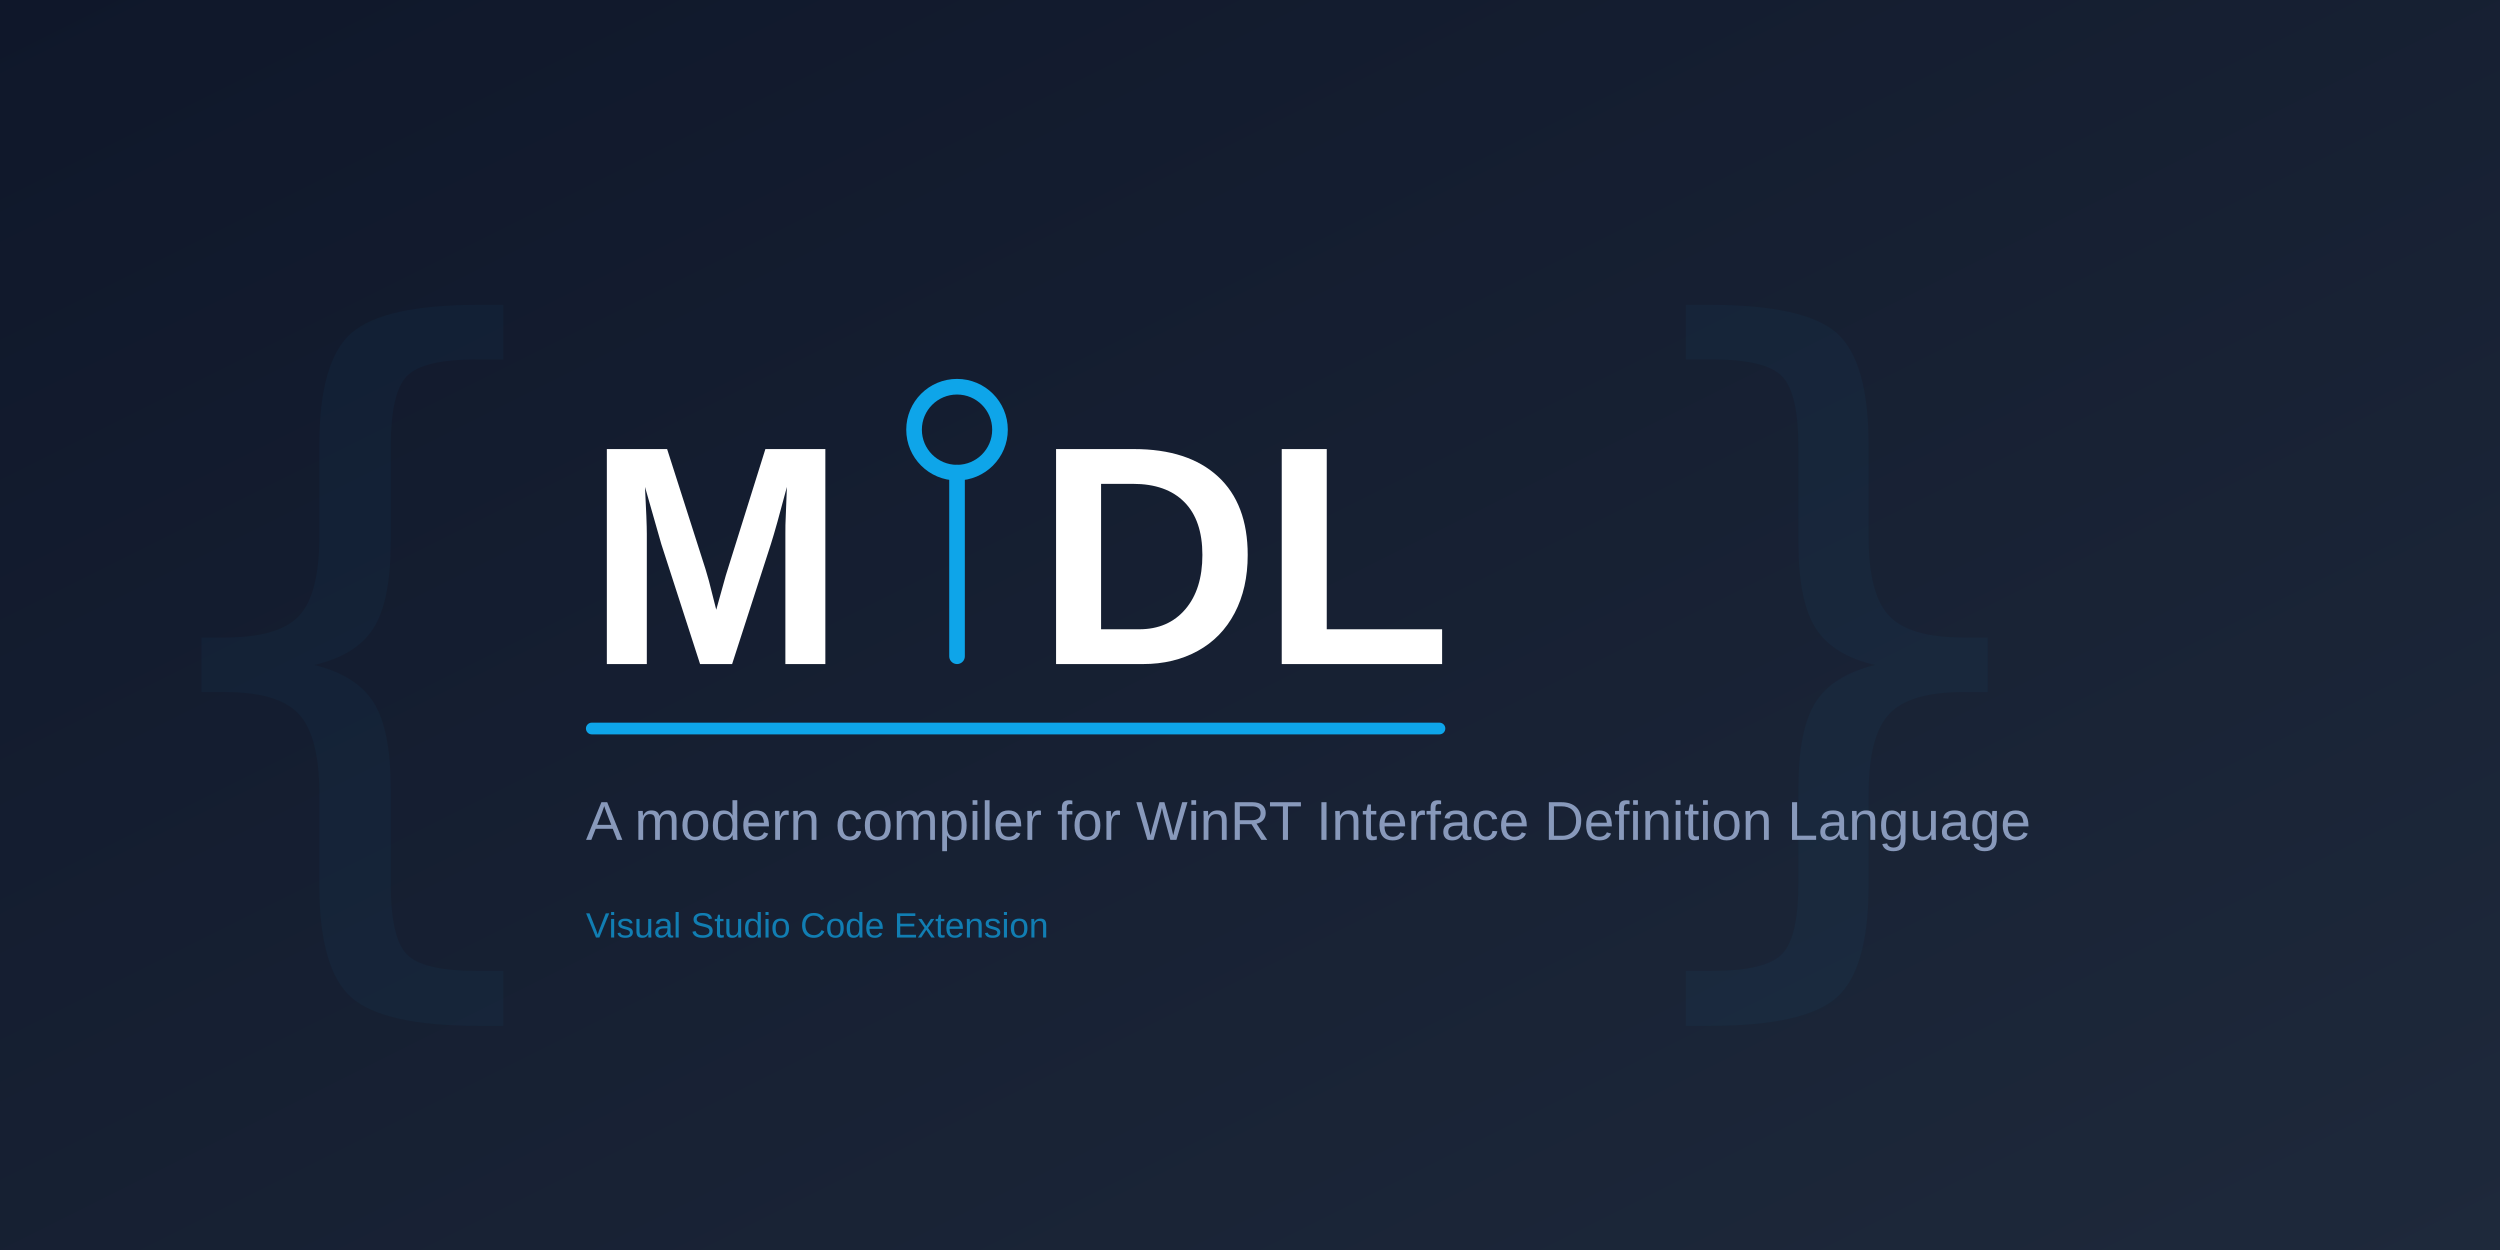
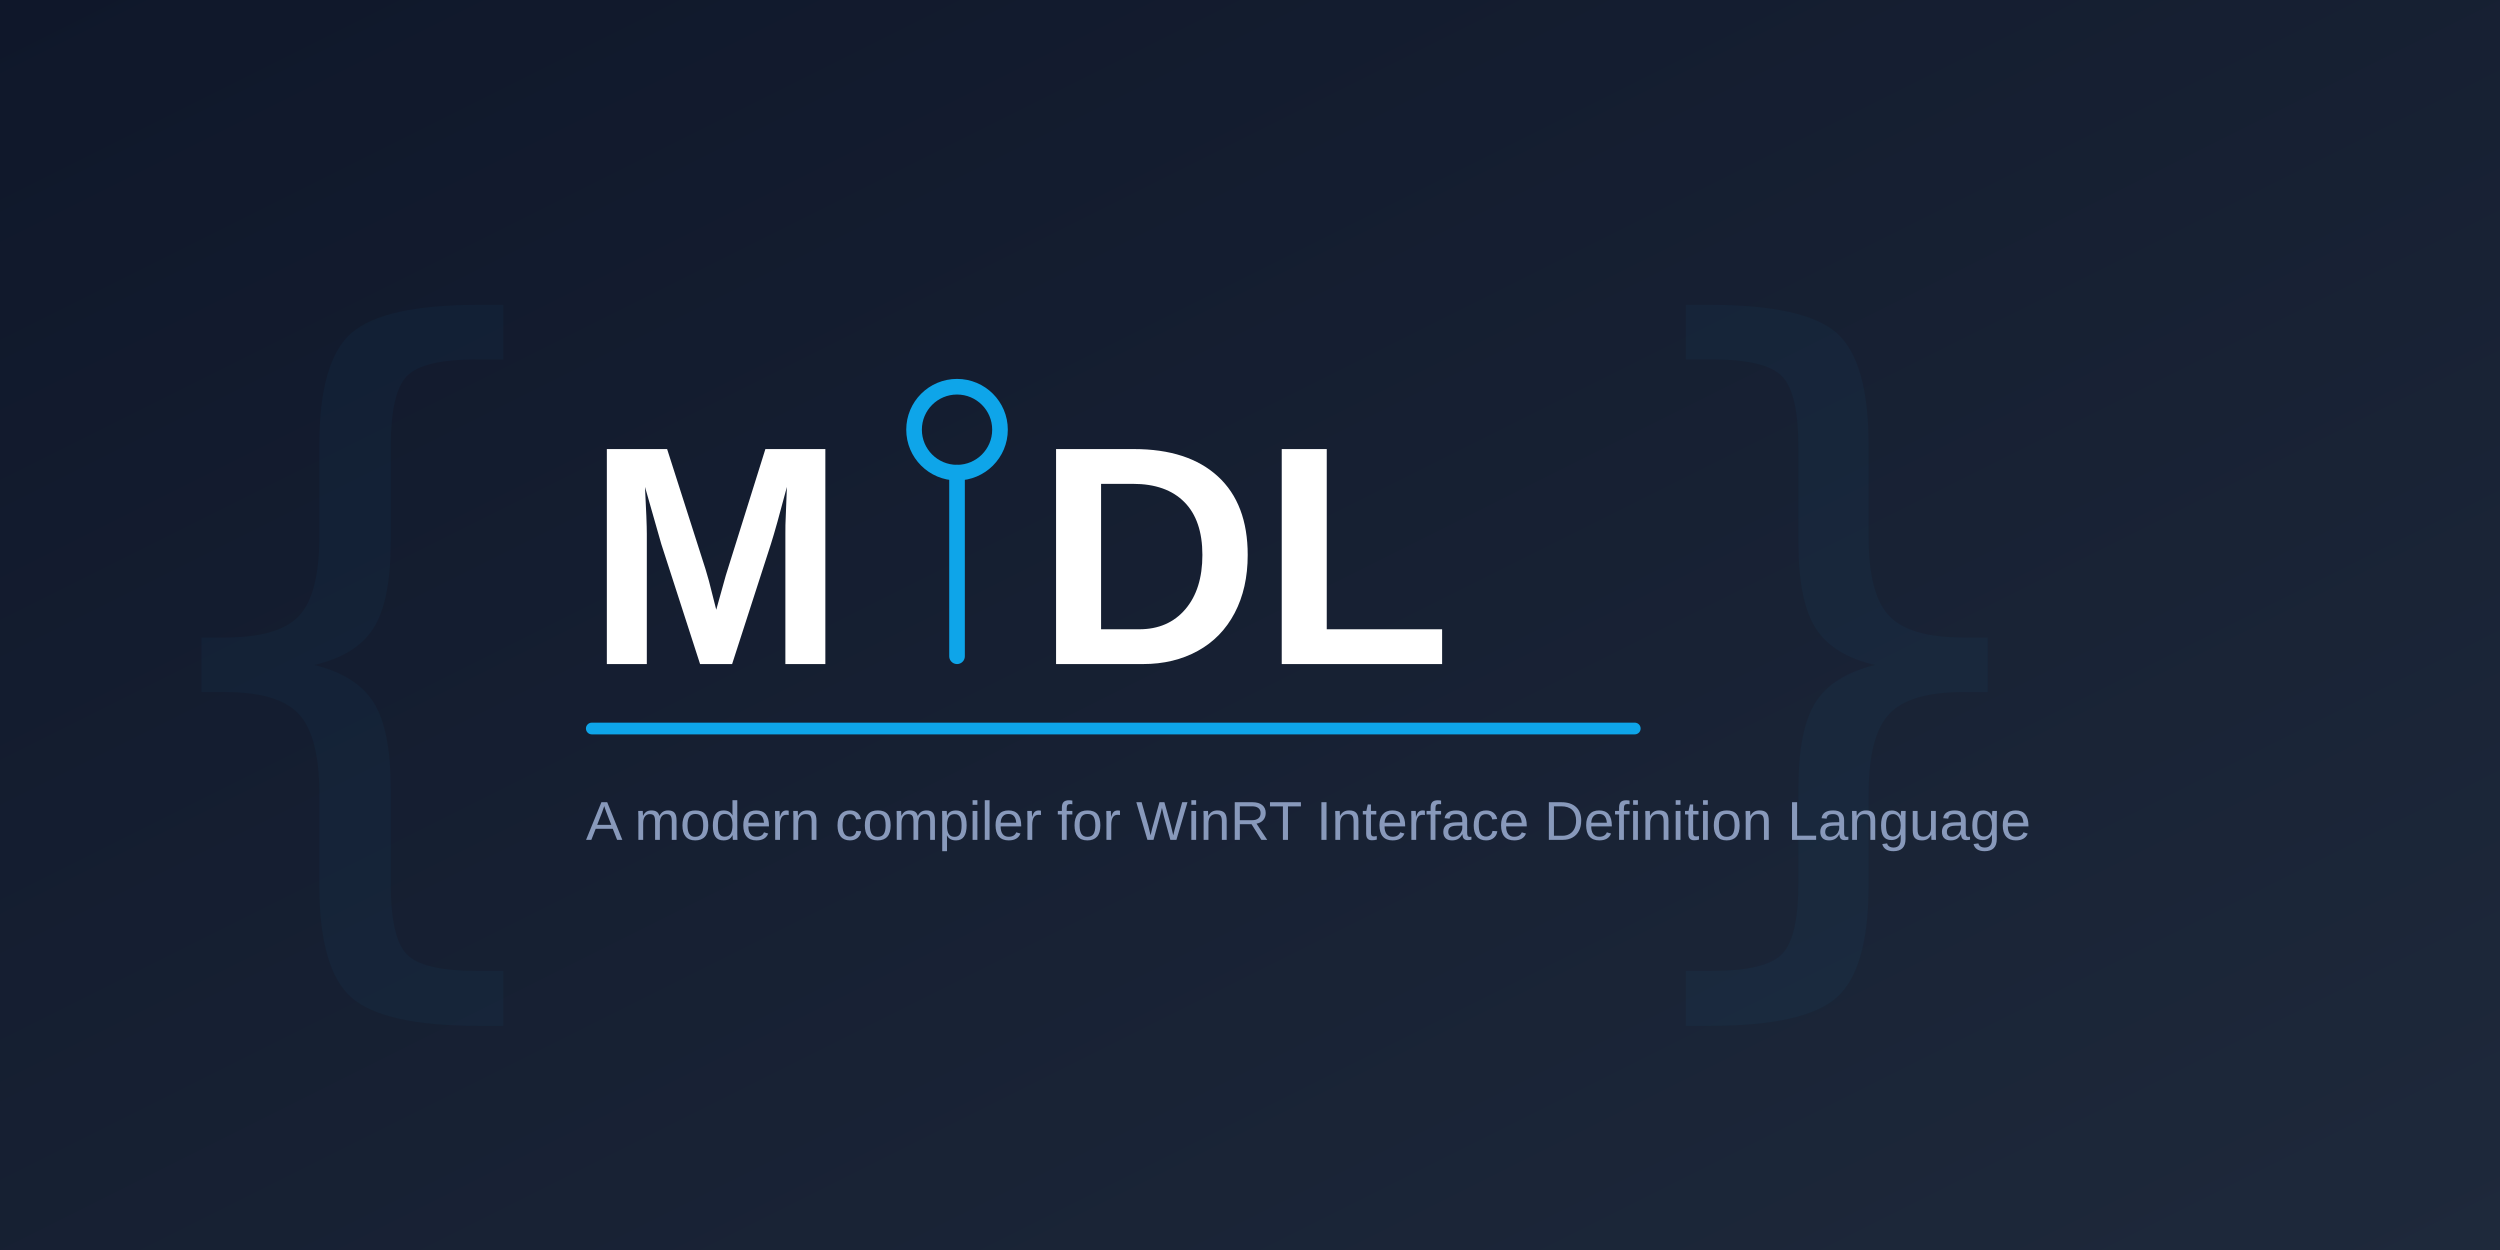
<svg xmlns="http://www.w3.org/2000/svg" width="1280" height="640" viewBox="0 0 1280 640">
  <defs>
    <linearGradient id="bg" x1="0" y1="0" x2="1" y2="1">
      <stop offset="0%" stop-color="#0f172a" />
      <stop offset="100%" stop-color="#1e293b" />
    </linearGradient>
  </defs>
  <rect width="1280" height="640" fill="url(#bg)" />
  <text x="60" y="460" font-family="Consolas, monospace" font-size="400" font-weight="200" fill="#0EA5E9" opacity="0.04">{</text>
  <text x="820" y="460" font-family="Consolas, monospace" font-size="400" font-weight="200" fill="#0EA5E9" opacity="0.04">}</text>
  <text x="300" y="340" font-family="Arial, sans-serif" font-size="160" font-weight="900" fill="#ffffff">M</text>
  <circle cx="490" cy="220" r="22" fill="none" stroke="#0EA5E9" stroke-width="8" />
  <line x1="490" y1="242" x2="490" y2="336" stroke="#0EA5E9" stroke-width="8" stroke-linecap="round" />
  <text x="530" y="340" font-family="Arial, sans-serif" font-size="160" font-weight="900" fill="#ffffff">DL</text>
-   <rect x="300" y="370" width="440" height="6" rx="3" fill="#0EA5E9" />
+   <rect x="300" y="370" width="540" height="6" rx="3" fill="#0EA5E9" />
  <text x="300" y="430" font-family="Arial, sans-serif" font-size="28" font-weight="400" fill="#8899bb">A modern compiler for WinRT Interface Definition Language</text>
-   <text x="300" y="480" font-family="Arial, sans-serif" font-size="18" fill="#0EA5E9" opacity="0.7">Visual Studio Code Extension</text>
</svg>
